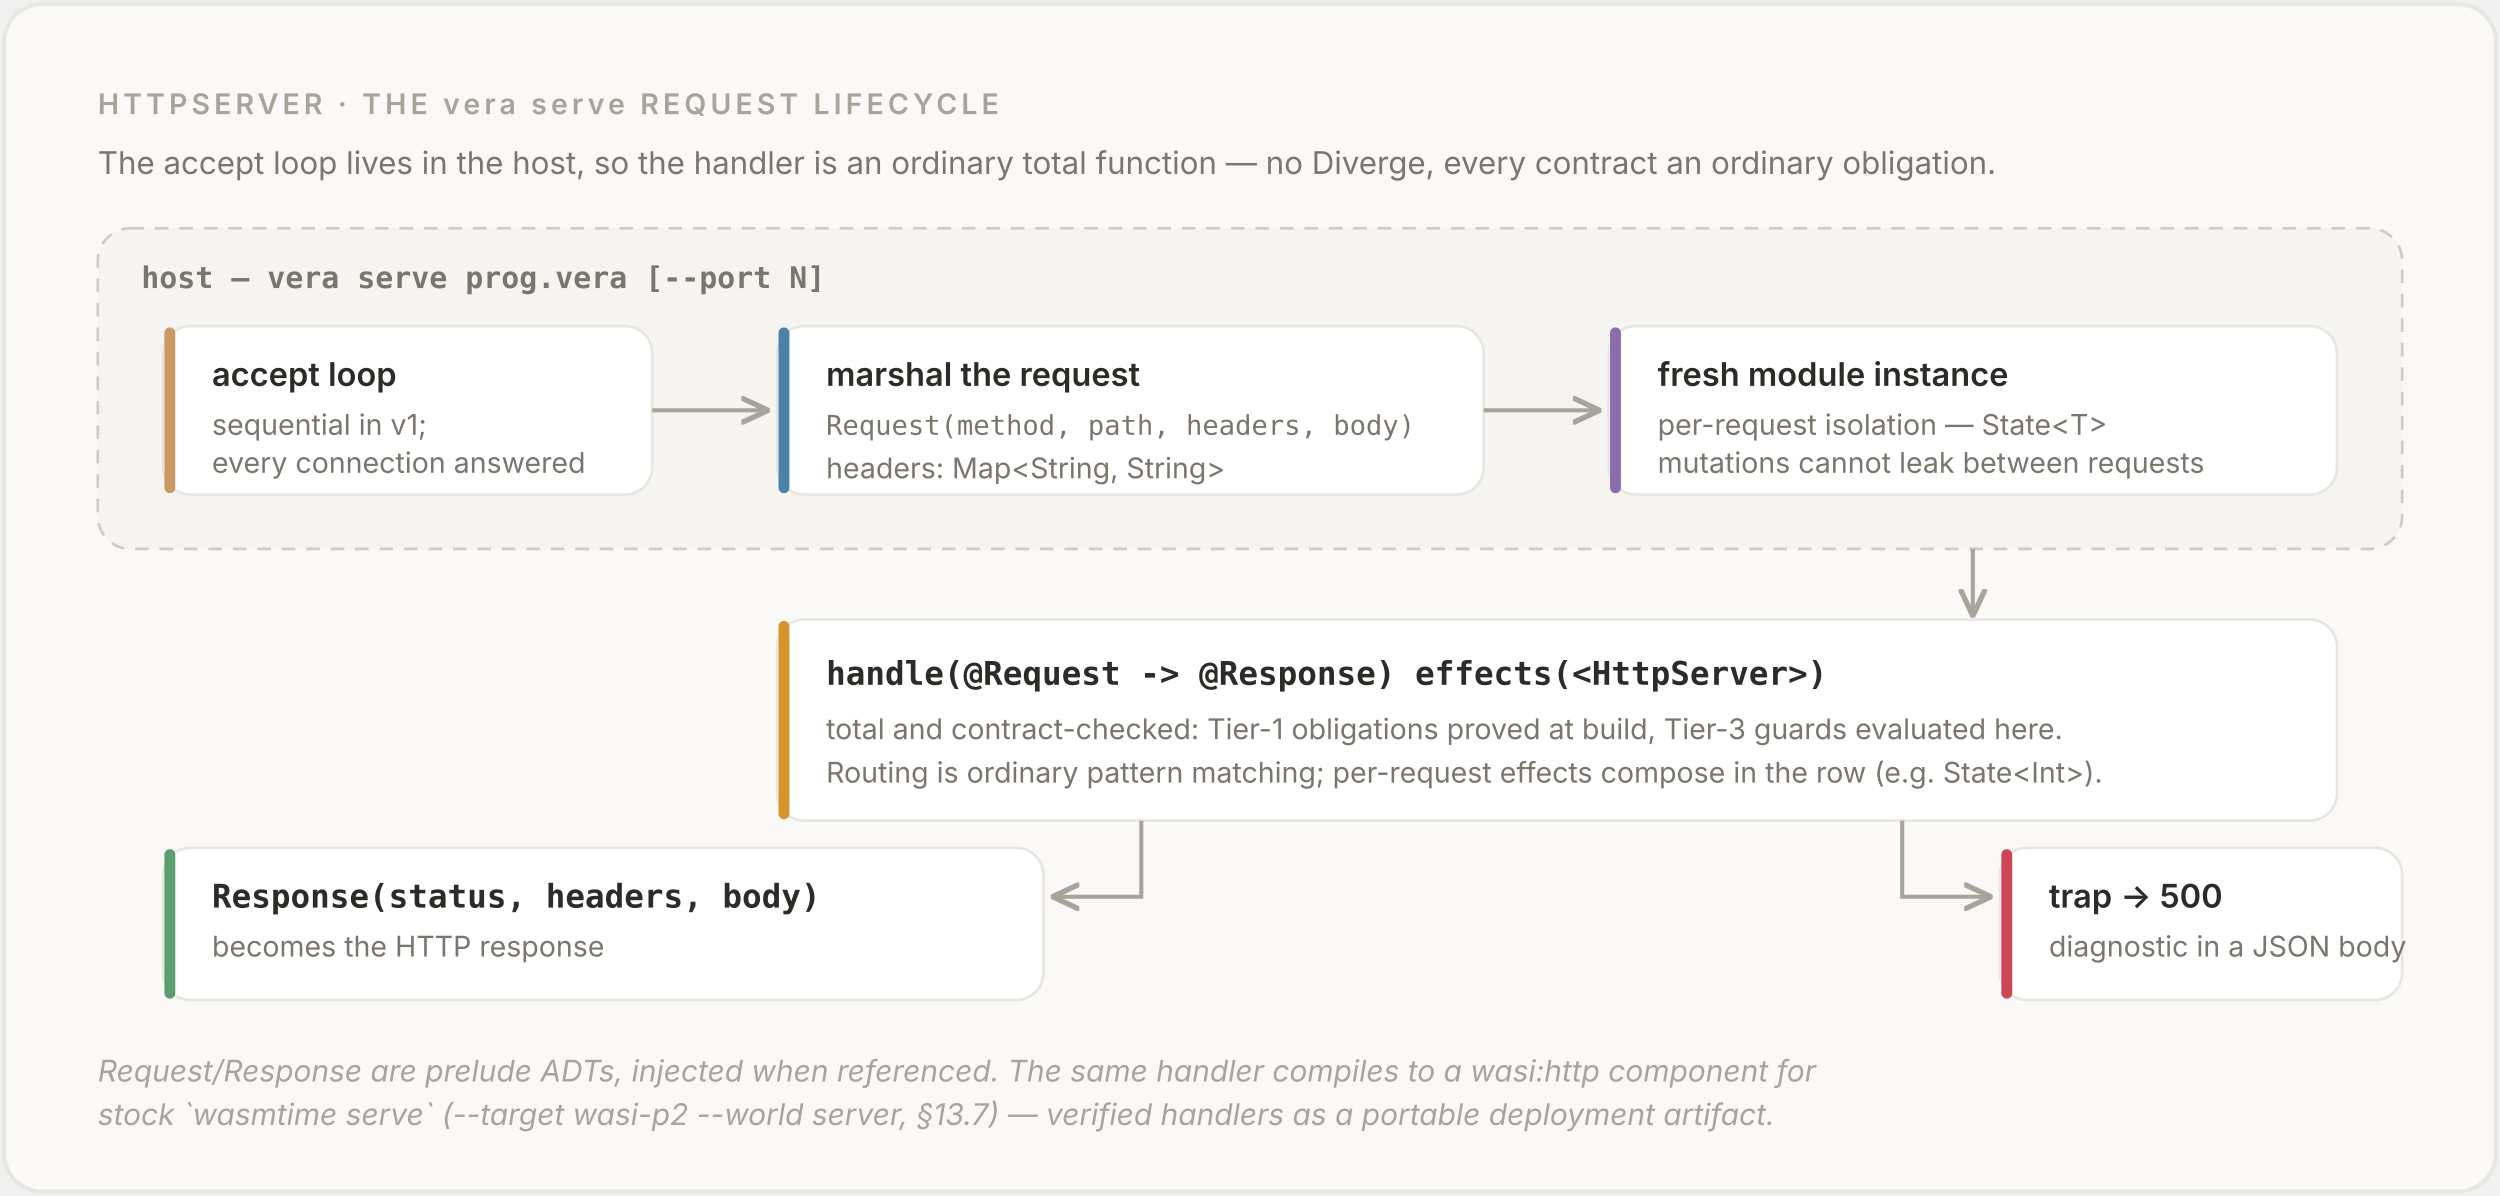
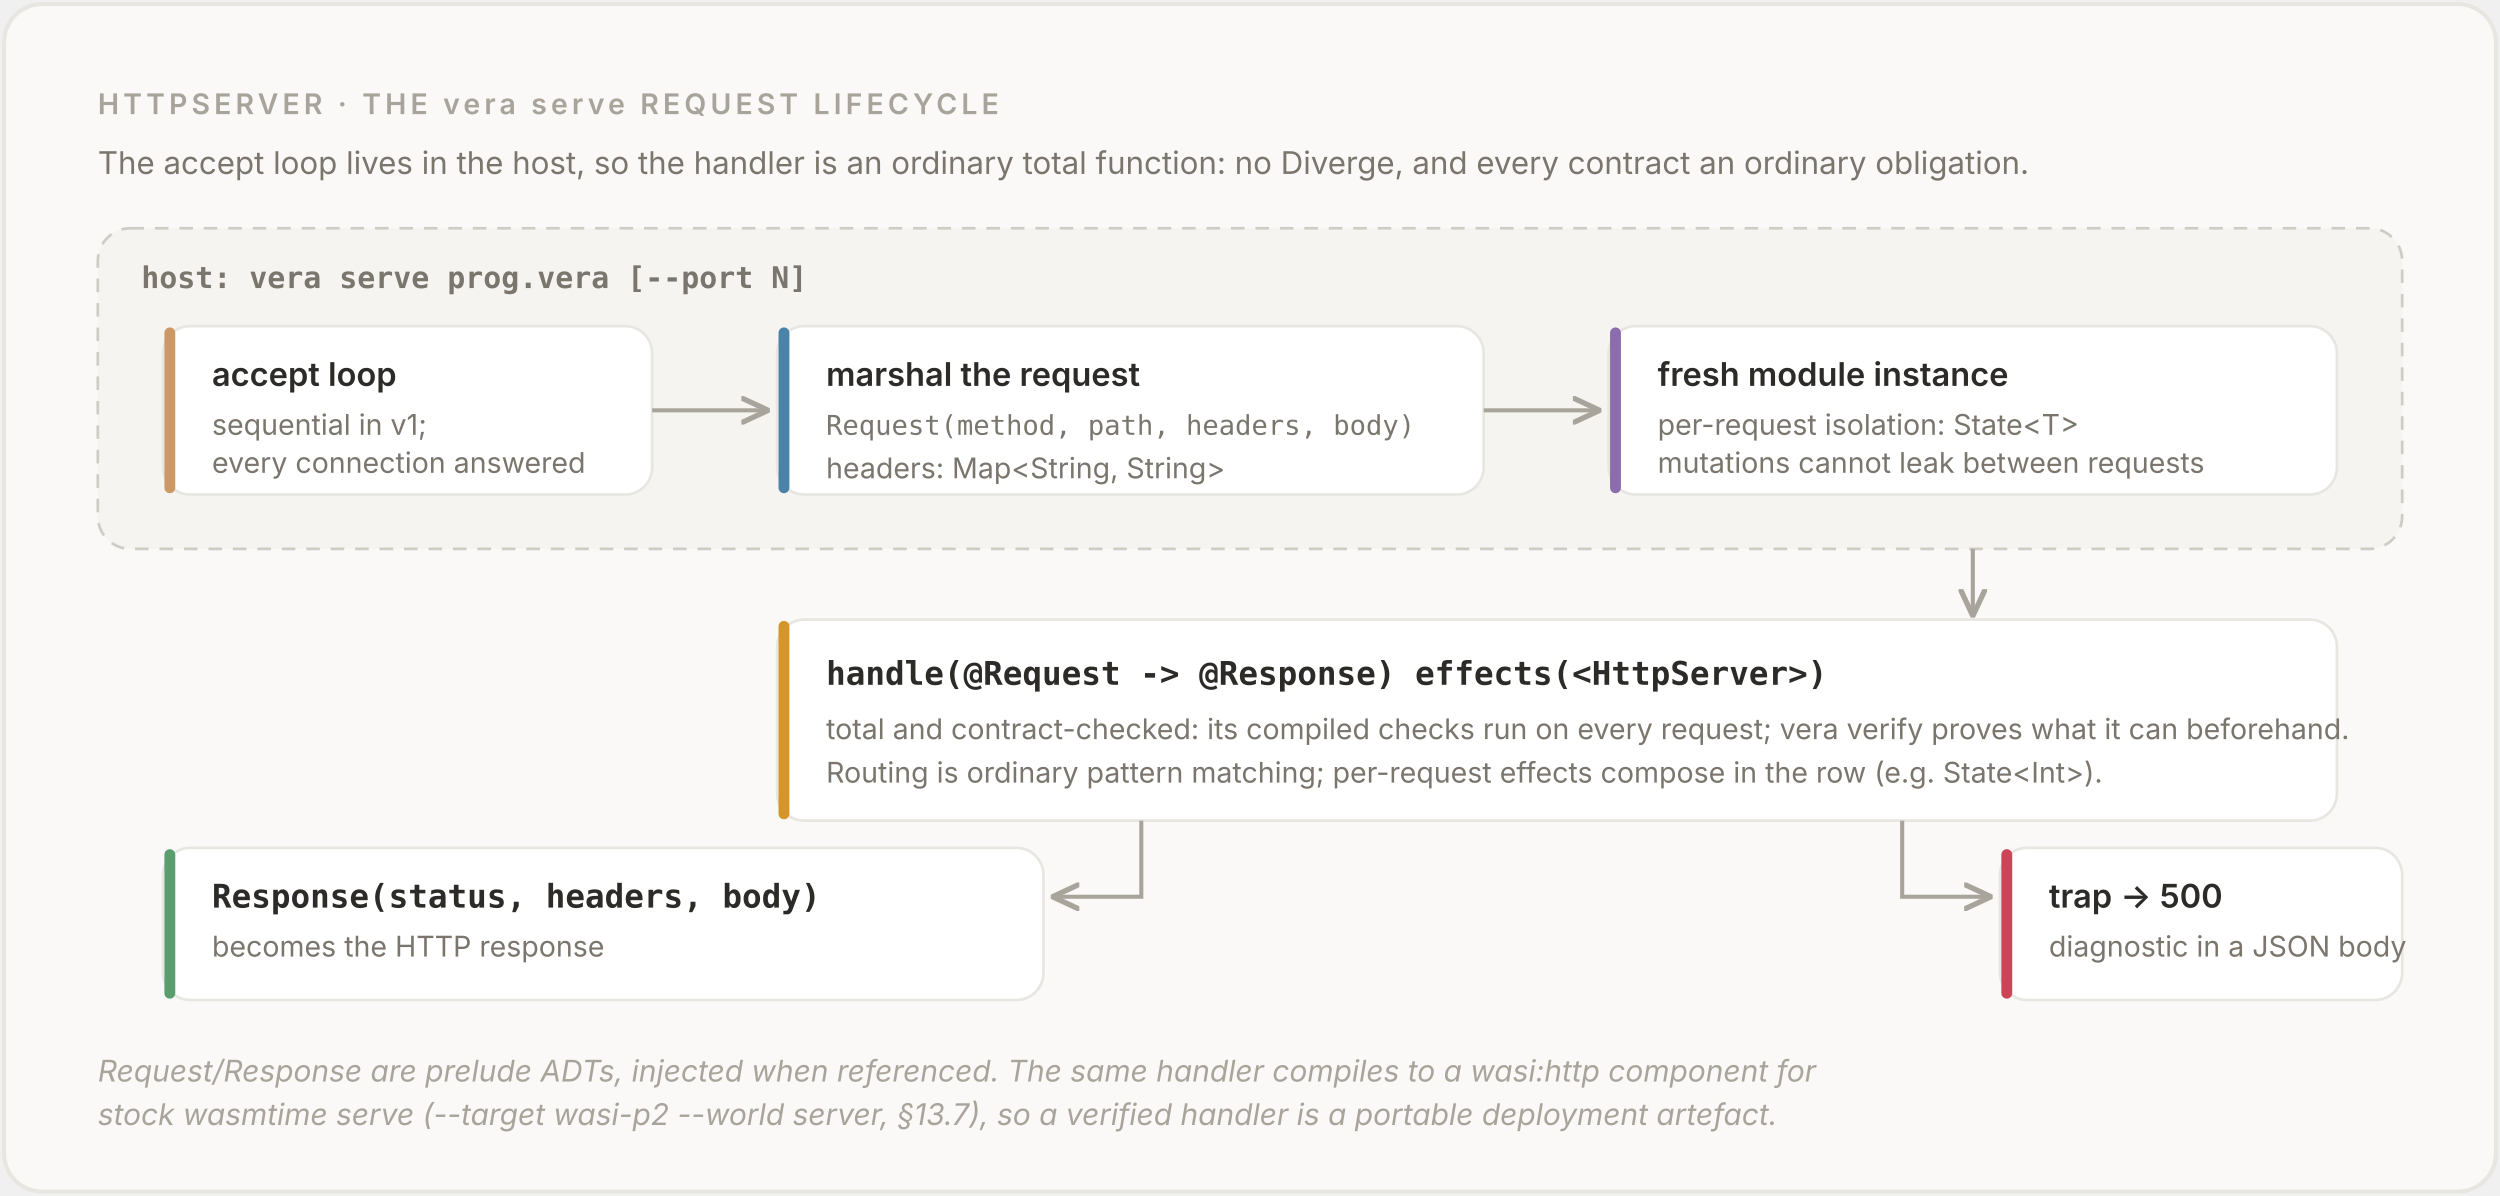
<svg xmlns="http://www.w3.org/2000/svg" width="920" height="440" viewBox="0 0 920 440" role="img" aria-labelledby="title">
  <defs>
    <marker id="arr" viewBox="0 0 8 8" refX="7" refY="4" markerWidth="7" markerHeight="7" orient="auto-start-reverse">
      <path d="M0,0.5 L7.5,4 L0,7.5" fill="none" stroke="#a9a49b" stroke-width="1.5" stroke-linecap="round" stroke-linejoin="round" />
    </marker>
    <style>
      .f  { font-family: -apple-system, BlinkMacSystemFont, 'Segoe UI', system-ui, sans-serif; }
      .m  { font-family: 'SF Mono', Menlo, Monaco, Consolas, monospace; }
      .micro { font-size: 10.5px; font-weight: 600; letter-spacing: 1.5px; fill: #a9a49b; }
      .sub { font-size: 11.5px; fill: #7a756d; }
      .card { fill: #ffffff; stroke: #e8e6e1; stroke-width: 1; }
      .t { font-size: 12px; font-weight: 600; fill: #2d2b28; }
      .d { font-size: 10.5px; fill: #7a756d; }
      .edge { fill: none; stroke: #a9a49b; stroke-width: 1.5; }
      .footi { font-size: 11px; font-style: italic; fill: #a9a49b; }
    </style>
  </defs>
  <rect x="1.5" y="1.5" width="917" height="437" rx="14" fill="#faf9f7" stroke="#e8e6e1" stroke-width="1.5" />
  <text class="f micro" x="36" y="42">HTTPSERVER · THE vera serve REQUEST LIFECYCLE</text>
-   <text class="f sub" x="36" y="64">The accept loop lives in the host, so the handler is an ordinary total function — no Diverge, every contract an ordinary obligation.</text>
+   <text class="f sub" x="36" y="64">The accept loop lives in the host, so the handler is an ordinary total function: no Diverge, and every contract an ordinary obligation.</text>
  <rect x="36" y="84" width="848" height="118" rx="12" fill="#f5f4f1" stroke="#cfccc5" stroke-width="1" stroke-dasharray="5 4" />
-   <text class="m" x="52" y="106" font-size="11px" font-weight="600" fill="#7a756d">host — vera serve prog.vera [--port N]</text>
+   <text class="m" x="52" y="106" font-size="11px" font-weight="600" fill="#7a756d">host: vera serve prog.vera [--port N]</text>
  <g>
    <rect class="card" x="60" y="120" width="180" height="62" rx="10" />
    <rect x="60.5" y="120.5" width="4" height="61" rx="2" fill="#cc9966" />
    <text class="f t" x="78" y="142">accept loop</text>
    <text class="f d" x="78" y="160">sequential in v1;</text>
    <text class="f d" x="78" y="174">every connection answered</text>
  </g>
  <line class="edge" x1="240" y1="151" x2="282" y2="151" marker-end="url(#arr)" />
  <g>
    <rect class="card" x="286" y="120" width="260" height="62" rx="10" />
    <rect x="286.5" y="120.5" width="4" height="61" rx="2" fill="#4a82a8" />
    <text class="f t" x="304" y="142">marshal the request</text>
    <text class="m" x="304" y="160" font-size="10px" fill="#7a756d">Request(method, path, headers, body)</text>
    <text class="f d" x="304" y="176">headers: Map&lt;String, String&gt;</text>
  </g>
  <line class="edge" x1="546" y1="151" x2="588" y2="151" marker-end="url(#arr)" />
  <g>
    <rect class="card" x="592" y="120" width="268" height="62" rx="10" />
    <rect x="592.5" y="120.5" width="4" height="61" rx="2" fill="#8b6cad" />
    <text class="f t" x="610" y="142">fresh module instance</text>
-     <text class="f d" x="610" y="160">per-request isolation — State&lt;T&gt;</text>
+     <text class="f d" x="610" y="160">per-request isolation: State&lt;T&gt;</text>
    <text class="f d" x="610" y="174">mutations cannot leak between requests</text>
  </g>
  <line class="edge" x1="726" y1="202" x2="726" y2="226" marker-end="url(#arr)" />
  <g>
    <rect class="card" x="286" y="228" width="574" height="74" rx="10" />
    <rect x="286.5" y="228.5" width="4" height="73" rx="2" fill="#d4952a" />
    <text class="m t" x="304" y="252" font-size="12px">handle(@Request -&gt; @Response)  effects(&lt;HttpServer&gt;)</text>
-     <text class="f d" x="304" y="272">total and contract-checked: Tier-1 obligations proved at build, Tier-3 guards evaluated here.</text>
+     <text class="f d" x="304" y="272">total and contract-checked: its compiled checks run on every request; vera verify proves what it can beforehand.</text>
    <text class="f d" x="304" y="288">Routing is ordinary pattern matching; per-request effects compose in the row (e.g. State&lt;Int&gt;).</text>
  </g>
  <polyline class="edge" points="420,302 420,330 388,330" marker-end="url(#arr)" />
  <g>
    <rect class="card" x="60" y="312" width="324" height="56" rx="10" />
    <rect x="60.5" y="312.5" width="4" height="55" rx="2" fill="#5a9e6f" />
    <text class="m t" x="78" y="334" font-size="11.5px">Response(status, headers, body)</text>
    <text class="f d" x="78" y="352">becomes the HTTP response</text>
  </g>
  <polyline class="edge" points="700,302 700,330 732,330" marker-end="url(#arr)" />
  <g>
    <rect class="card" x="736" y="312" width="148" height="56" rx="10" />
    <rect x="736.5" y="312.5" width="4" height="55" rx="2" fill="#c45" />
    <text class="f t" x="754" y="334" fill="#a83838">trap → 500</text>
    <text class="f d" x="754" y="352">diagnostic in a JSON body</text>
  </g>
  <text class="f footi" x="36" y="398">Request/Response are prelude ADTs, injected when referenced. The same handler compiles to a wasi:http component for</text>
-   <text class="f footi" x="36" y="414">stock `wasmtime serve` (--target wasi-p2 --world server, §13.7) — verified handlers as a portable deployment artifact.</text>
+   <text class="f footi" x="36" y="414">stock wasmtime serve (--target wasi-p2 --world server, §13.7), so a verified handler is a portable deployment artefact.</text>
</svg>
